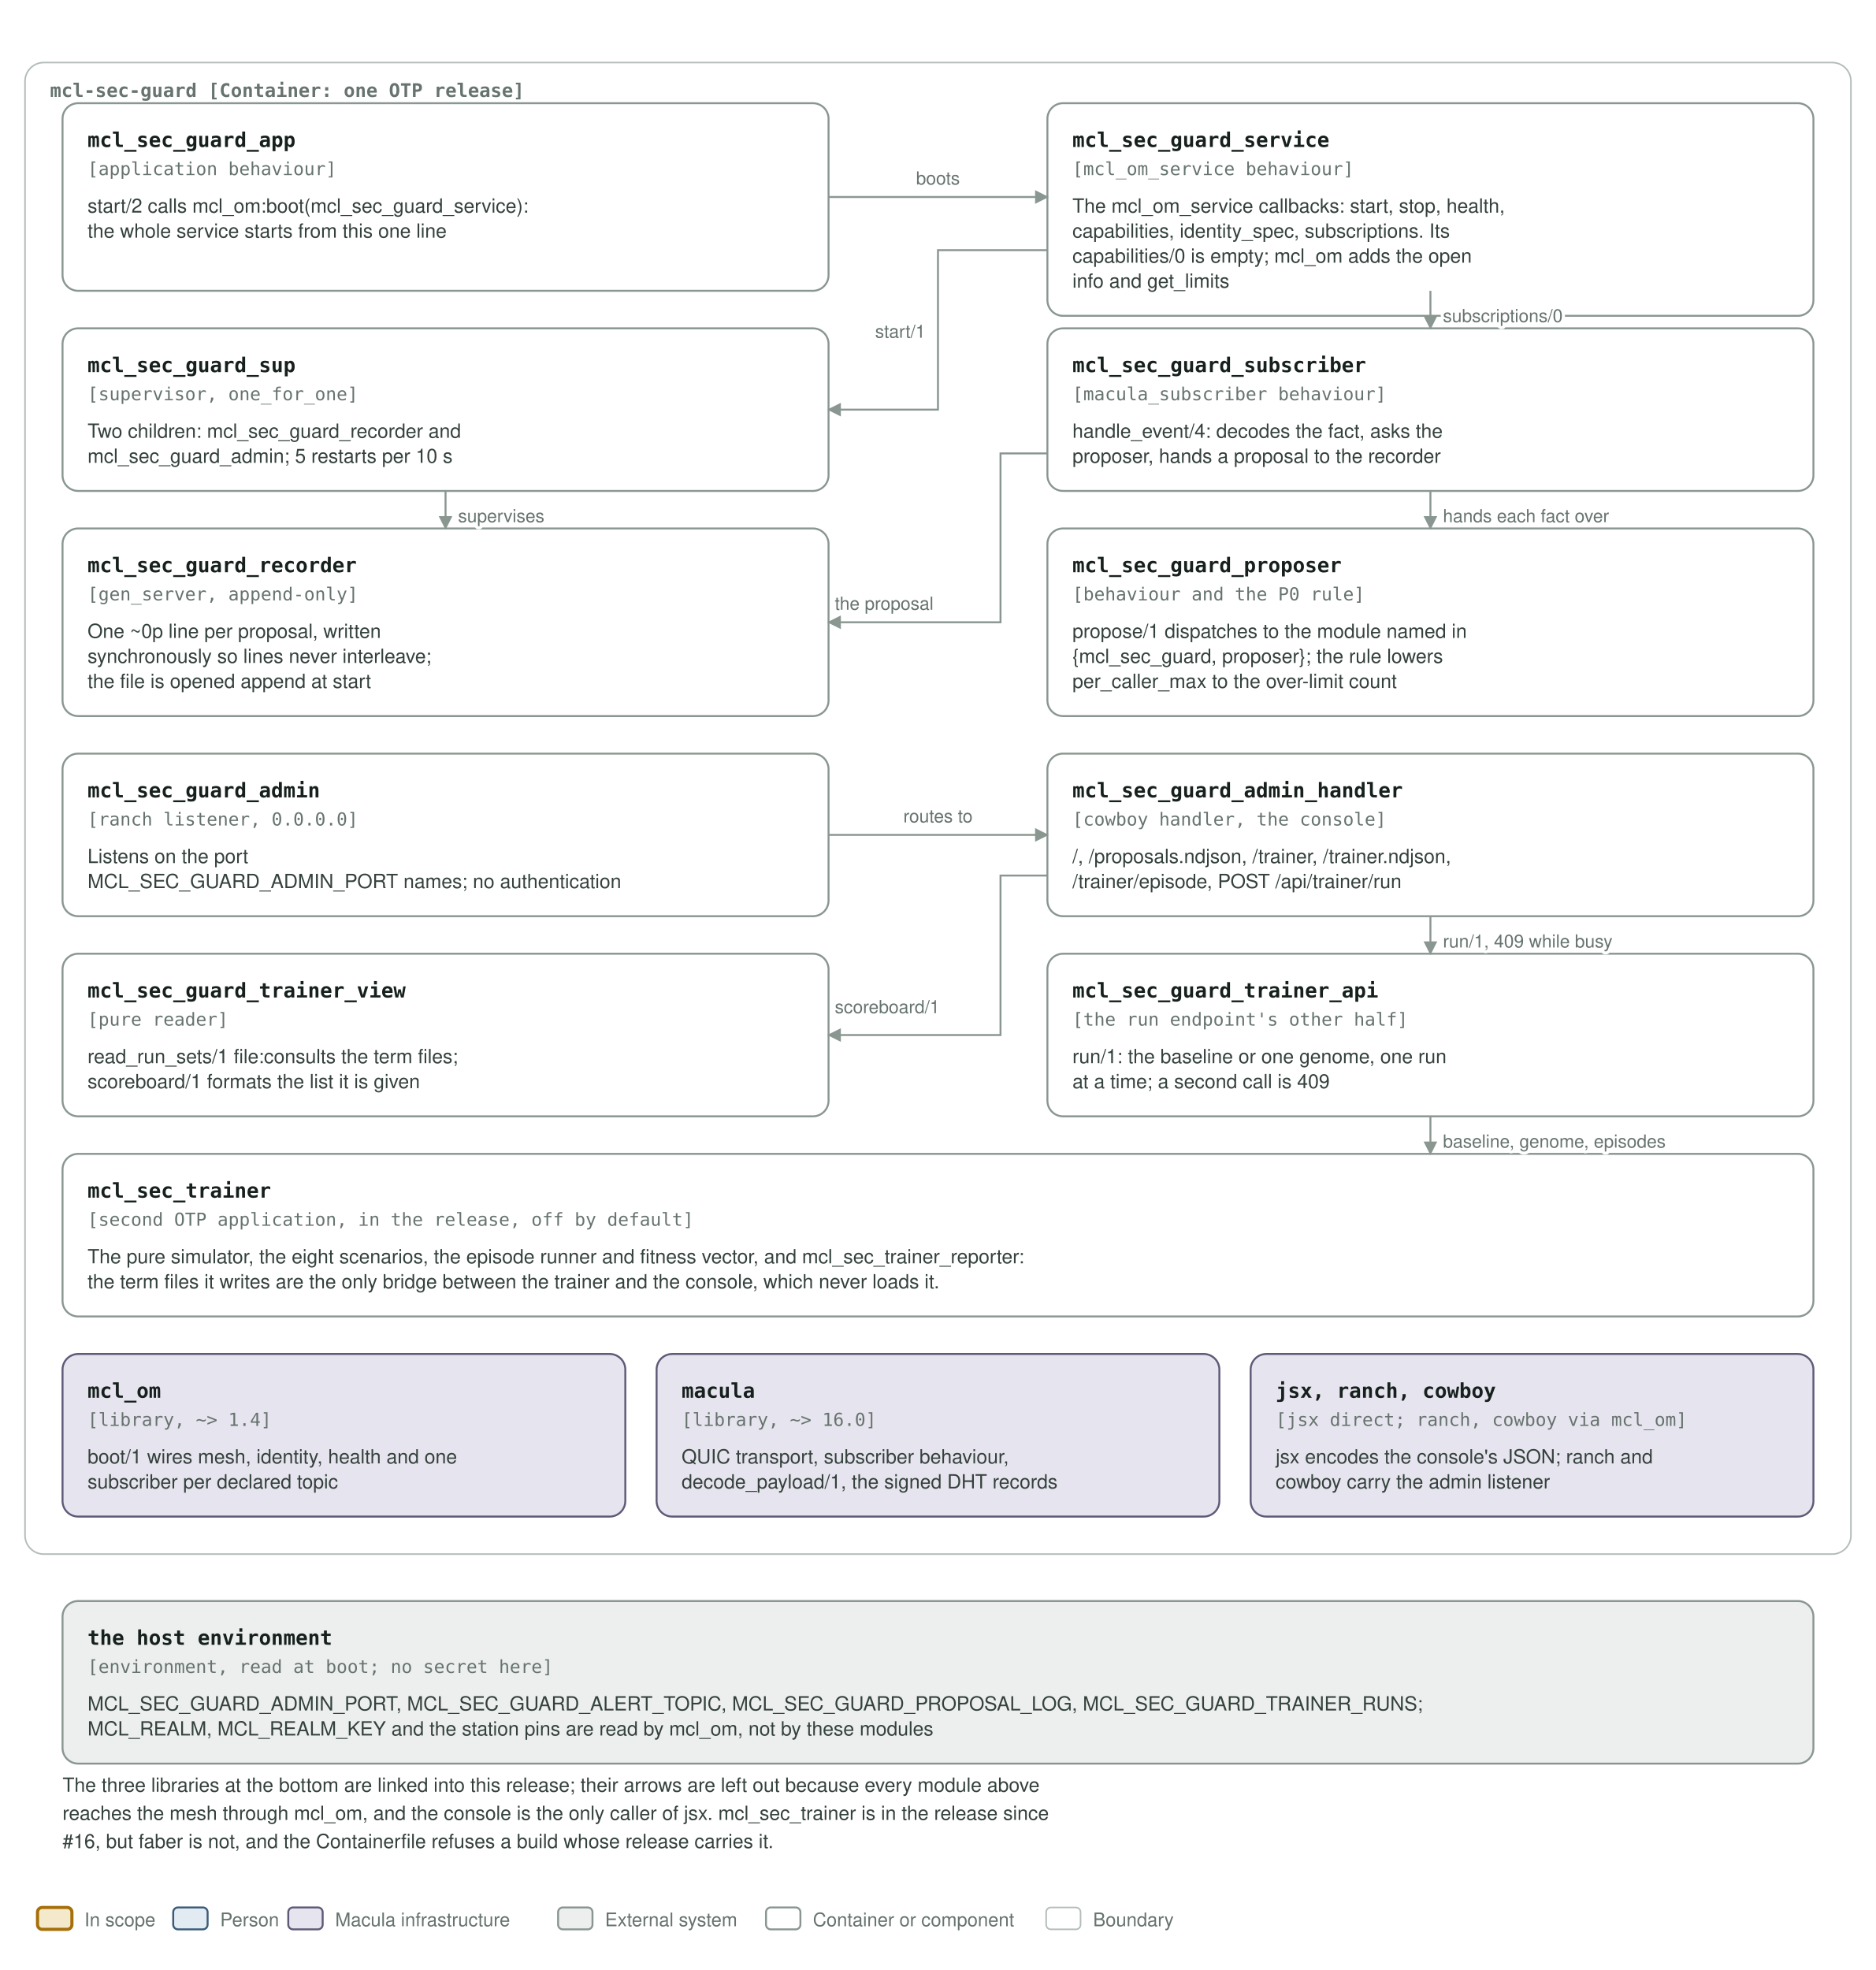
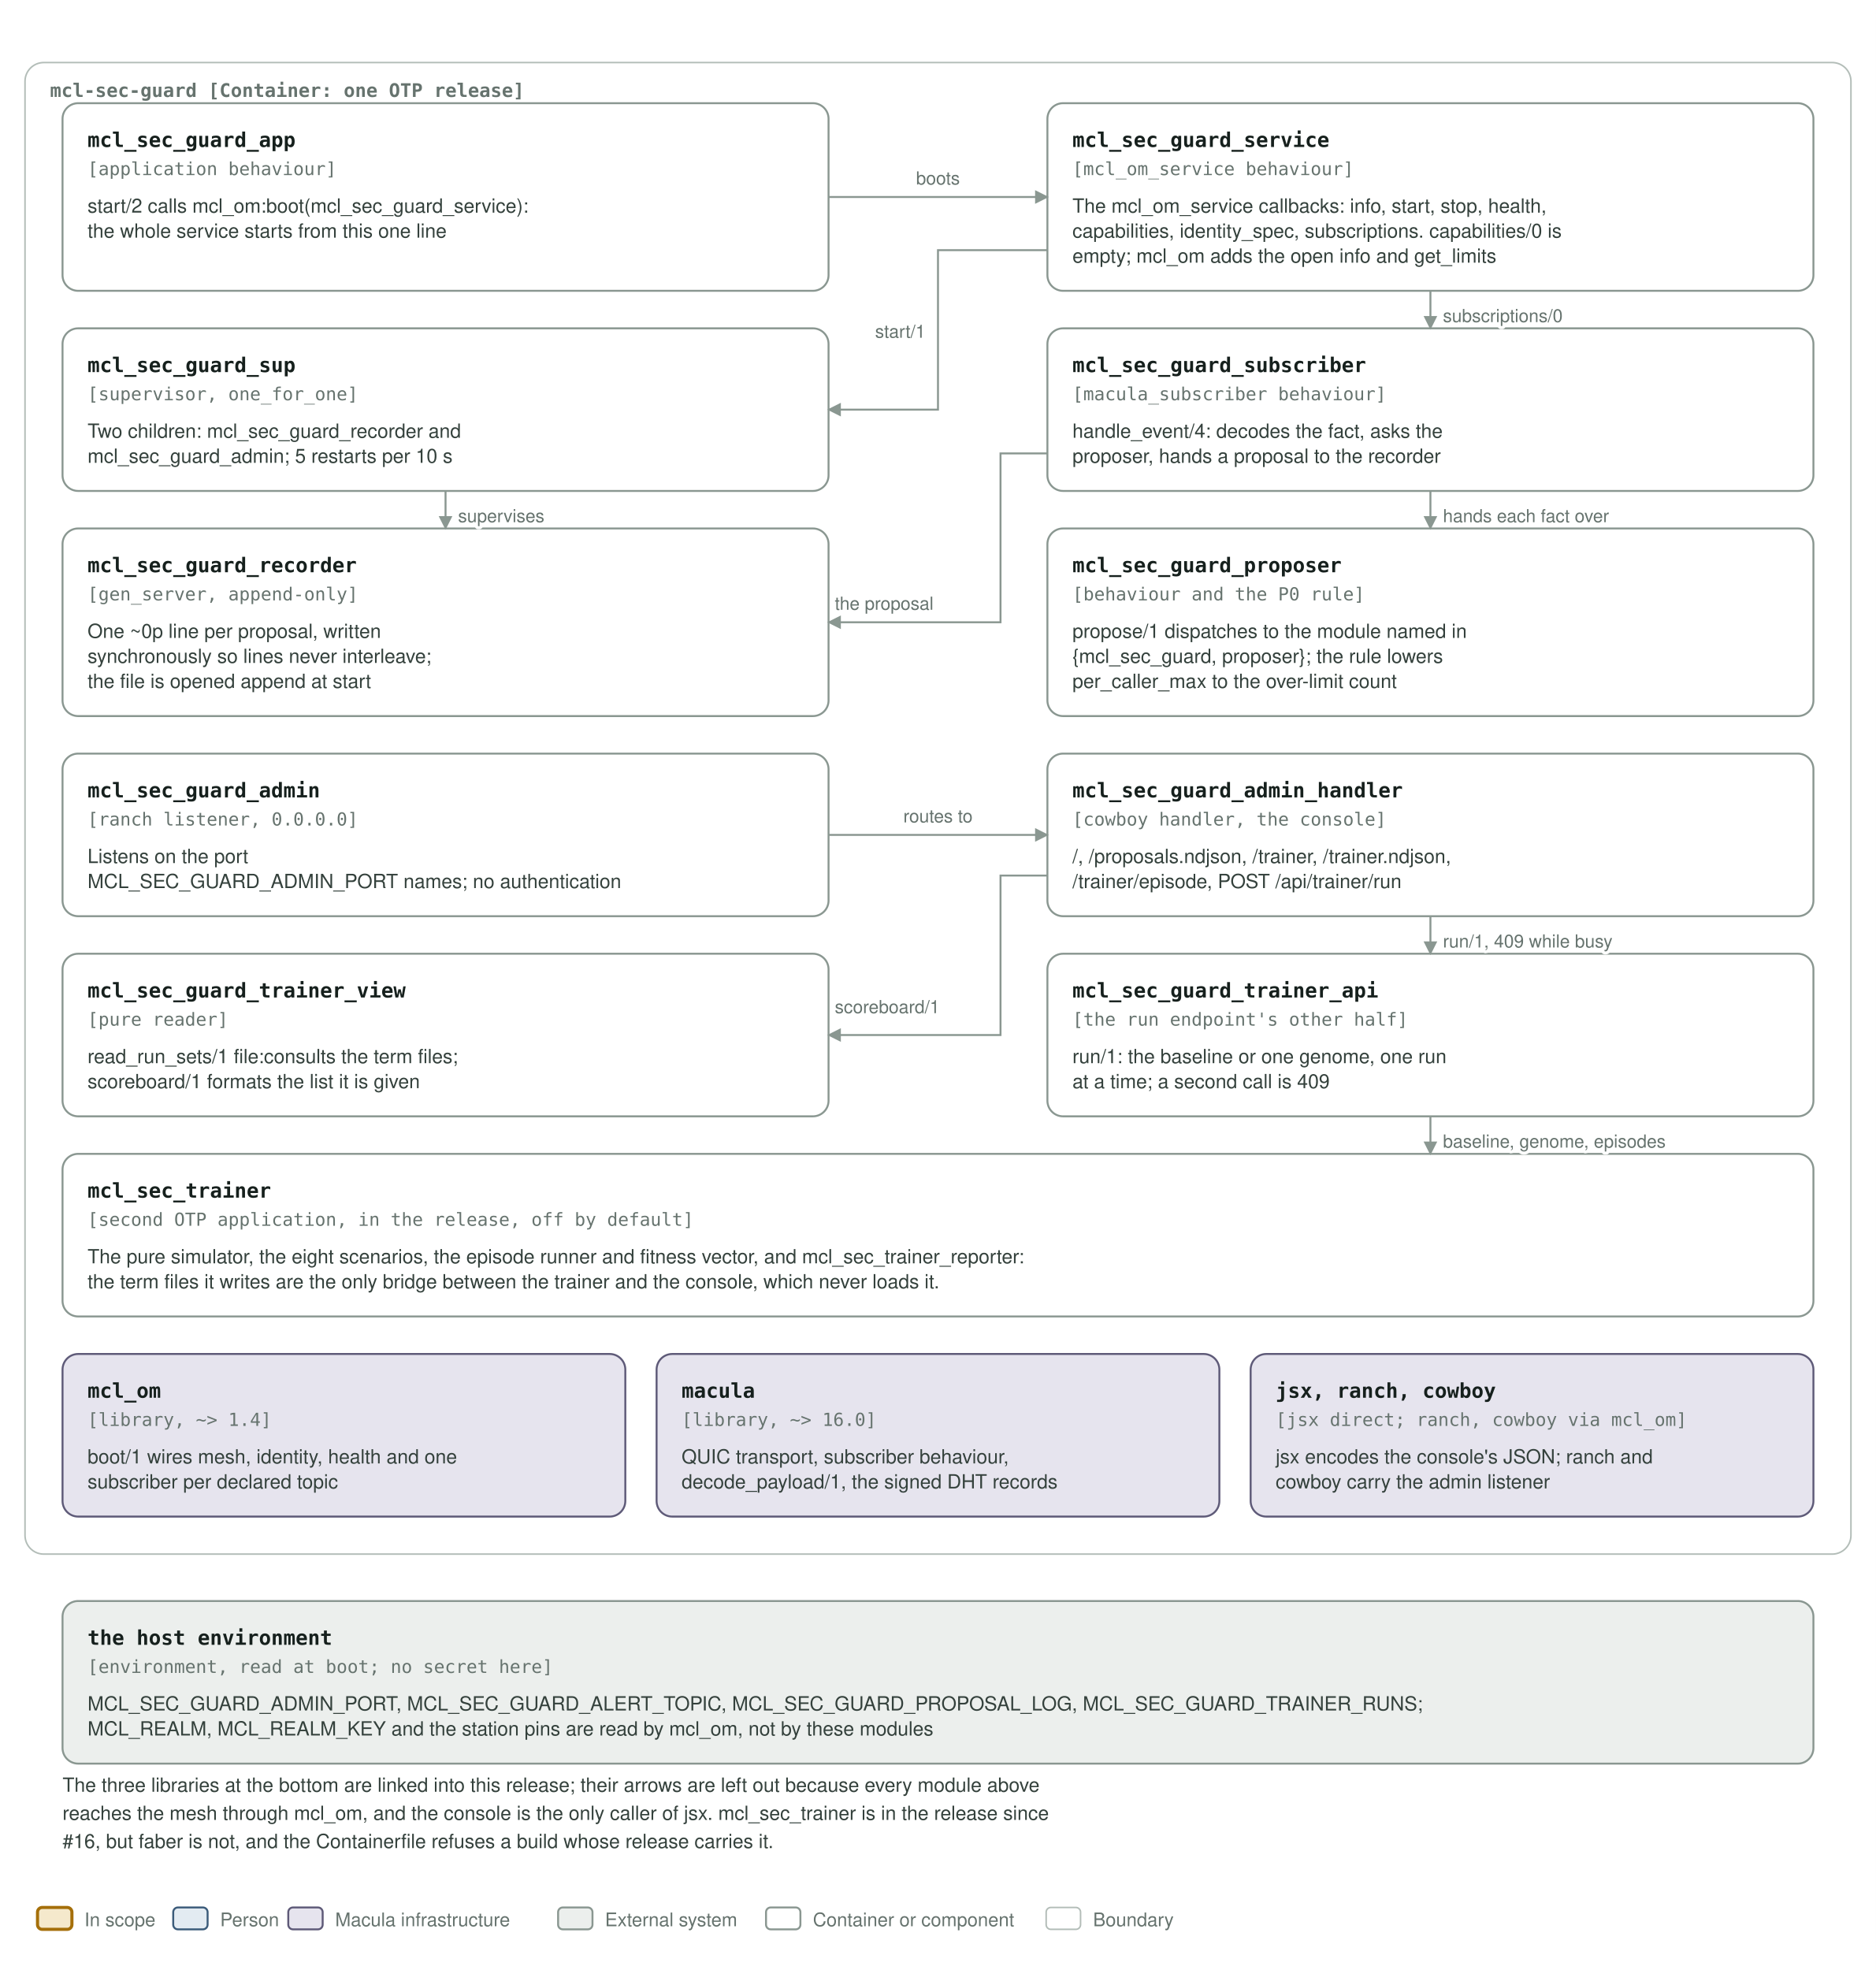
<svg xmlns="http://www.w3.org/2000/svg" viewBox="0 0 1200 1260" role="img" aria-label="mcl-sec-guard components">
  <style>
.t-name { font-family: "Atkinson Hyperlegible", "Segoe UI", system-ui, -apple-system, Helvetica, Arial, sans-serif; font-size: 15px; font-weight: 700; }
.t-desc { font-family: "Atkinson Hyperlegible", "Segoe UI", system-ui, -apple-system, Helvetica, Arial, sans-serif; font-size: 12.5px; }
.t-rel { font-family: "Atkinson Hyperlegible", "Segoe UI", system-ui, -apple-system, Helvetica, Arial, sans-serif; font-size: 11.5px; paint-order: stroke; stroke-width: 4px; stroke-linejoin: round; }
.t-code { font-family: "JetBrains Mono", ui-monospace, Menlo, Consolas, monospace; font-size: 13px; font-weight: 600; }
.t-type { font-family: "JetBrains Mono", ui-monospace, Menlo, Consolas, monospace; font-size: 11.5px; }
.t-bound { font-family: "JetBrains Mono", ui-monospace, Menlo, Consolas, monospace; font-size: 12px; font-weight: 600; }
.t-leg { font-family: "Atkinson Hyperlegible", "Segoe UI", system-ui, -apple-system, Helvetica, Arial, sans-serif; font-size: 12px; }
.edge { fill: none; stroke-width: 1.25; }
.edge-later { fill: none; stroke-width: 1.25; stroke-dasharray: 5 4; }
.bg { fill: #FFFFFF; }
.b-sys { fill: #F5E9CC; stroke: #A56F0A; stroke-width: 2; }
.b-per { fill: #E3EBF2; stroke: #3B5B7A; stroke-width: 1.25; }
.b-mac { fill: #E6E4EE; stroke: #5E5A78; stroke-width: 1.25; }
.b-ext { fill: #ECEFED; stroke: #8A9791; stroke-width: 1.25; }
.b-cmp { fill: #FFFFFF; stroke: #8A9791; stroke-width: 1.25; }
.b-later { fill: none; stroke: #8A9791; stroke-width: 1.25; stroke-dasharray: 5 4; }
.bound { fill: none; stroke: #B3BDB8; stroke-width: 1; }
.head { fill: #3B5B7A; }
.t-name, .t-code { fill: #16201D; }
.t-type, .t-bound, .t-leg { fill: #66736E; }
.t-desc { fill: #34413C; }
.t-rel { fill: #66736E; stroke: #FFFFFF; }
.edge, .edge-later { stroke: #8A9791; }
.arrowhead { fill: #8A9791; }
@media (prefers-color-scheme: dark) {
.bg { fill: #171F1C; }
.b-sys { fill: #3A2E13; stroke: #E3AA3C; }
.b-per { fill: #1D2A36; stroke: #8EB4D8; }
.b-mac { fill: #26243A; stroke: #A9A4C8; }
.b-ext { fill: #1C2421; stroke: #7D8B85; }
.b-cmp { fill: #171F1C; stroke: #7D8B85; }
.b-later { stroke: #7D8B85; }
.bound { stroke: #4A5752; }
.head { fill: #8EB4D8; }
.t-name, .t-code { fill: #E6ECE9; }
.t-type, .t-bound, .t-leg { fill: #93A09A; }
.t-desc { fill: #C3CDC8; }
.t-rel { fill: #93A09A; stroke: #171F1C; }
.edge, .edge-later { stroke: #7D8B85; }
.arrowhead { fill: #7D8B85; }
}
</style>
  <defs>
    <marker id="a" viewBox="0 0 10 10" refX="9" refY="5" markerWidth="7" markerHeight="7" orient="auto-start-reverse">
      <path class="arrowhead" d="M0 0L10 5L0 10z" />
    </marker>
  </defs>
  <rect class="bg" x="0" y="0" width="1200" height="1260" />
  <rect class="bound" x="16" y="40" width="1168" height="954" rx="12" />
  <text class="t-bound" x="32" y="62">mcl-sec-guard [Container: one OTP release]</text>
  <rect class="b-cmp" x="40" y="66" width="490" height="120" rx="10" />
  <text class="t-code" x="56" y="94">mcl_sec_guard_app</text>
  <text class="t-type" x="56" y="112">[application behaviour]</text>
  <text class="t-desc" x="56" y="136">start/2 calls mcl_om:boot(mcl_sec_guard_service):</text>
  <text class="t-desc" x="56" y="152">the whole service starts from this one line</text>
-   <rect class="b-cmp" x="670" y="66" width="490" height="136" rx="10" />
+   <rect class="b-cmp" x="670" y="66" width="490" height="120" rx="10" />
  <text class="t-code" x="686" y="94">mcl_sec_guard_service</text>
  <text class="t-type" x="686" y="112">[mcl_om_service behaviour]</text>
-   <text class="t-desc" x="686" y="136">The mcl_om_service callbacks: start, stop, health,</text>
-   <text class="t-desc" x="686" y="152">capabilities, identity_spec, subscriptions. Its</text>
-   <text class="t-desc" x="686" y="168">capabilities/0 is empty; mcl_om adds the open</text>
-   <text class="t-desc" x="686" y="184">info and get_limits</text>
+   <text class="t-desc" x="686" y="136">The mcl_om_service callbacks: info, start, stop, health,</text>
+   <text class="t-desc" x="686" y="152">capabilities, identity_spec, subscriptions. capabilities/0 is</text>
+   <text class="t-desc" x="686" y="168">empty; mcl_om adds the open info and get_limits</text>
  <rect class="b-cmp" x="40" y="210" width="490" height="104" rx="10" />
  <text class="t-code" x="56" y="238">mcl_sec_guard_sup</text>
  <text class="t-type" x="56" y="256">[supervisor, one_for_one]</text>
  <text class="t-desc" x="56" y="280">Two children: mcl_sec_guard_recorder and</text>
  <text class="t-desc" x="56" y="296">mcl_sec_guard_admin; 5 restarts per 10 s</text>
  <rect class="b-cmp" x="670" y="210" width="490" height="104" rx="10" />
  <text class="t-code" x="686" y="238">mcl_sec_guard_subscriber</text>
  <text class="t-type" x="686" y="256">[macula_subscriber behaviour]</text>
  <text class="t-desc" x="686" y="280">handle_event/4: decodes the fact, asks the</text>
  <text class="t-desc" x="686" y="296">proposer, hands a proposal to the recorder</text>
  <rect class="b-cmp" x="40" y="338" width="490" height="120" rx="10" />
  <text class="t-code" x="56" y="366">mcl_sec_guard_recorder</text>
  <text class="t-type" x="56" y="384">[gen_server, append-only]</text>
  <text class="t-desc" x="56" y="408">One ~0p line per proposal, written</text>
  <text class="t-desc" x="56" y="424">synchronously so lines never interleave;</text>
  <text class="t-desc" x="56" y="440">the file is opened append at start</text>
  <rect class="b-cmp" x="670" y="338" width="490" height="120" rx="10" />
  <text class="t-code" x="686" y="366">mcl_sec_guard_proposer</text>
  <text class="t-type" x="686" y="384">[behaviour and the P0 rule]</text>
  <text class="t-desc" x="686" y="408">propose/1 dispatches to the module named in</text>
  <text class="t-desc" x="686" y="424">{mcl_sec_guard, proposer}; the rule lowers</text>
  <text class="t-desc" x="686" y="440">per_caller_max to the over-limit count</text>
  <rect class="b-cmp" x="40" y="482" width="490" height="104" rx="10" />
  <text class="t-code" x="56" y="510">mcl_sec_guard_admin</text>
  <text class="t-type" x="56" y="528">[ranch listener, 0.0.0.0]</text>
  <text class="t-desc" x="56" y="552">Listens on the port</text>
  <text class="t-desc" x="56" y="568">MCL_SEC_GUARD_ADMIN_PORT names; no authentication</text>
  <rect class="b-cmp" x="670" y="482" width="490" height="104" rx="10" />
  <text class="t-code" x="686" y="510">mcl_sec_guard_admin_handler</text>
  <text class="t-type" x="686" y="528">[cowboy handler, the console]</text>
  <text class="t-desc" x="686" y="552">/, /proposals.ndjson, /trainer, /trainer.ndjson,</text>
  <text class="t-desc" x="686" y="568">/trainer/episode, POST /api/trainer/run</text>
  <rect class="b-cmp" x="40" y="610" width="490" height="104" rx="10" />
  <text class="t-code" x="56" y="638">mcl_sec_guard_trainer_view</text>
  <text class="t-type" x="56" y="656">[pure reader]</text>
  <text class="t-desc" x="56" y="680">read_run_sets/1 file:consults the term files;</text>
  <text class="t-desc" x="56" y="696">scoreboard/1 formats the list it is given</text>
  <rect class="b-cmp" x="670" y="610" width="490" height="104" rx="10" />
  <text class="t-code" x="686" y="638">mcl_sec_guard_trainer_api</text>
  <text class="t-type" x="686" y="656">[the run endpoint's other half]</text>
  <text class="t-desc" x="686" y="680">run/1: the baseline or one genome, one run</text>
  <text class="t-desc" x="686" y="696">at a time; a second call is 409</text>
  <rect class="b-cmp" x="40" y="738" width="1120" height="104" rx="10" />
  <text class="t-code" x="56" y="766">mcl_sec_trainer</text>
  <text class="t-type" x="56" y="784">[second OTP application, in the release, off by default]</text>
  <text class="t-desc" x="56" y="808">The pure simulator, the eight scenarios, the episode runner and fitness vector, and mcl_sec_trainer_reporter:</text>
  <text class="t-desc" x="56" y="824">the term files it writes are the only bridge between the trainer and the console, which never loads it.</text>
  <rect class="b-mac" x="40" y="866" width="360" height="104" rx="10" />
  <text class="t-code" x="56" y="894">mcl_om</text>
  <text class="t-type" x="56" y="912">[library, ~&gt; 1.4]</text>
  <text class="t-desc" x="56" y="936">boot/1 wires mesh, identity, health and one</text>
  <text class="t-desc" x="56" y="952">subscriber per declared topic</text>
  <rect class="b-mac" x="420" y="866" width="360" height="104" rx="10" />
  <text class="t-code" x="436" y="894">macula</text>
  <text class="t-type" x="436" y="912">[library, ~&gt; 16.0]</text>
  <text class="t-desc" x="436" y="936">QUIC transport, subscriber behaviour,</text>
  <text class="t-desc" x="436" y="952">decode_payload/1, the signed DHT records</text>
  <rect class="b-mac" x="800" y="866" width="360" height="104" rx="10" />
  <text class="t-code" x="816" y="894">jsx, ranch, cowboy</text>
  <text class="t-type" x="816" y="912">[jsx direct; ranch, cowboy via mcl_om]</text>
  <text class="t-desc" x="816" y="936">jsx encodes the console's JSON; ranch and</text>
  <text class="t-desc" x="816" y="952">cowboy carry the admin listener</text>
  <rect class="b-ext" x="40" y="1024" width="1120" height="104" rx="10" />
  <text class="t-code" x="56" y="1052">the host environment</text>
  <text class="t-type" x="56" y="1070">[environment, read at boot; no secret here]</text>
  <text class="t-desc" x="56" y="1094">MCL_SEC_GUARD_ADMIN_PORT, MCL_SEC_GUARD_ALERT_TOPIC, MCL_SEC_GUARD_PROPOSAL_LOG, MCL_SEC_GUARD_TRAINER_RUNS;</text>
  <text class="t-desc" x="56" y="1110">MCL_REALM, MCL_REALM_KEY and the station pins are read by mcl_om, not by these modules</text>
  <path class="edge" d="M530 126H670" marker-end="url(#a)" />
  <text class="t-rel" x="600" y="118" text-anchor="middle">boots</text>
  <path class="edge" d="M670 160H600V262H530" marker-end="url(#a)" />
  <text class="t-rel" x="592" y="216" text-anchor="end">start/1</text>
  <path class="edge" d="M285 314V338" marker-end="url(#a)" />
  <text class="t-rel" x="293" y="334">supervises</text>
  <path class="edge" d="M915 186V210" marker-end="url(#a)" />
  <text class="t-rel" x="923" y="206">subscriptions/0</text>
  <path class="edge" d="M915 314V338" marker-end="url(#a)" />
  <text class="t-rel" x="923" y="334">hands each fact over</text>
  <path class="edge" d="M670 290H640V398H530" marker-end="url(#a)" />
  <text class="t-rel" x="534" y="390">the proposal</text>
  <path class="edge" d="M530 534H670" marker-end="url(#a)" />
  <text class="t-rel" x="600" y="526" text-anchor="middle">routes to</text>
  <path class="edge" d="M670 560H640V662H530" marker-end="url(#a)" />
  <text class="t-rel" x="534" y="648">scoreboard/1</text>
  <path class="edge" d="M915 586V610" marker-end="url(#a)" />
  <text class="t-rel" x="923" y="606">run/1, 409 while busy</text>
  <path class="edge" d="M915 714V738" marker-end="url(#a)" />
  <text class="t-rel" x="923" y="734">baseline, genome, episodes</text>
  <text class="t-desc" x="40" y="1146">The three libraries at the bottom are linked into this release; their arrows are left out because every module above</text>
  <text class="t-desc" x="40" y="1164">reaches the mesh through mcl_om, and the console is the only caller of jsx. mcl_sec_trainer is in the release since</text>
  <text class="t-desc" x="40" y="1182">#16, but faber is not, and the Containerfile refuses a build whose release carries it.</text>
  <rect class="b-sys" x="24" y="1220" width="22" height="14" rx="3" />
  <text class="t-leg" x="54" y="1232">In scope</text>
  <rect class="b-per" x="110.8" y="1220" width="22" height="14" rx="3" />
  <text class="t-leg" x="140.8" y="1232">Person</text>
  <rect class="b-mac" x="184.4" y="1220" width="22" height="14" rx="3" />
  <text class="t-leg" x="214.4" y="1232">Macula infrastructure</text>
  <rect class="b-ext" x="357.0" y="1220" width="22" height="14" rx="3" />
  <text class="t-leg" x="387.0" y="1232">External system</text>
  <rect class="b-cmp" x="490.0" y="1220" width="22" height="14" rx="3" />
  <text class="t-leg" x="520.0" y="1232">Container or component</text>
  <rect class="bound" x="669.2" y="1220" width="22" height="14" rx="3" />
  <text class="t-leg" x="699.2" y="1232">Boundary</text>
</svg>
